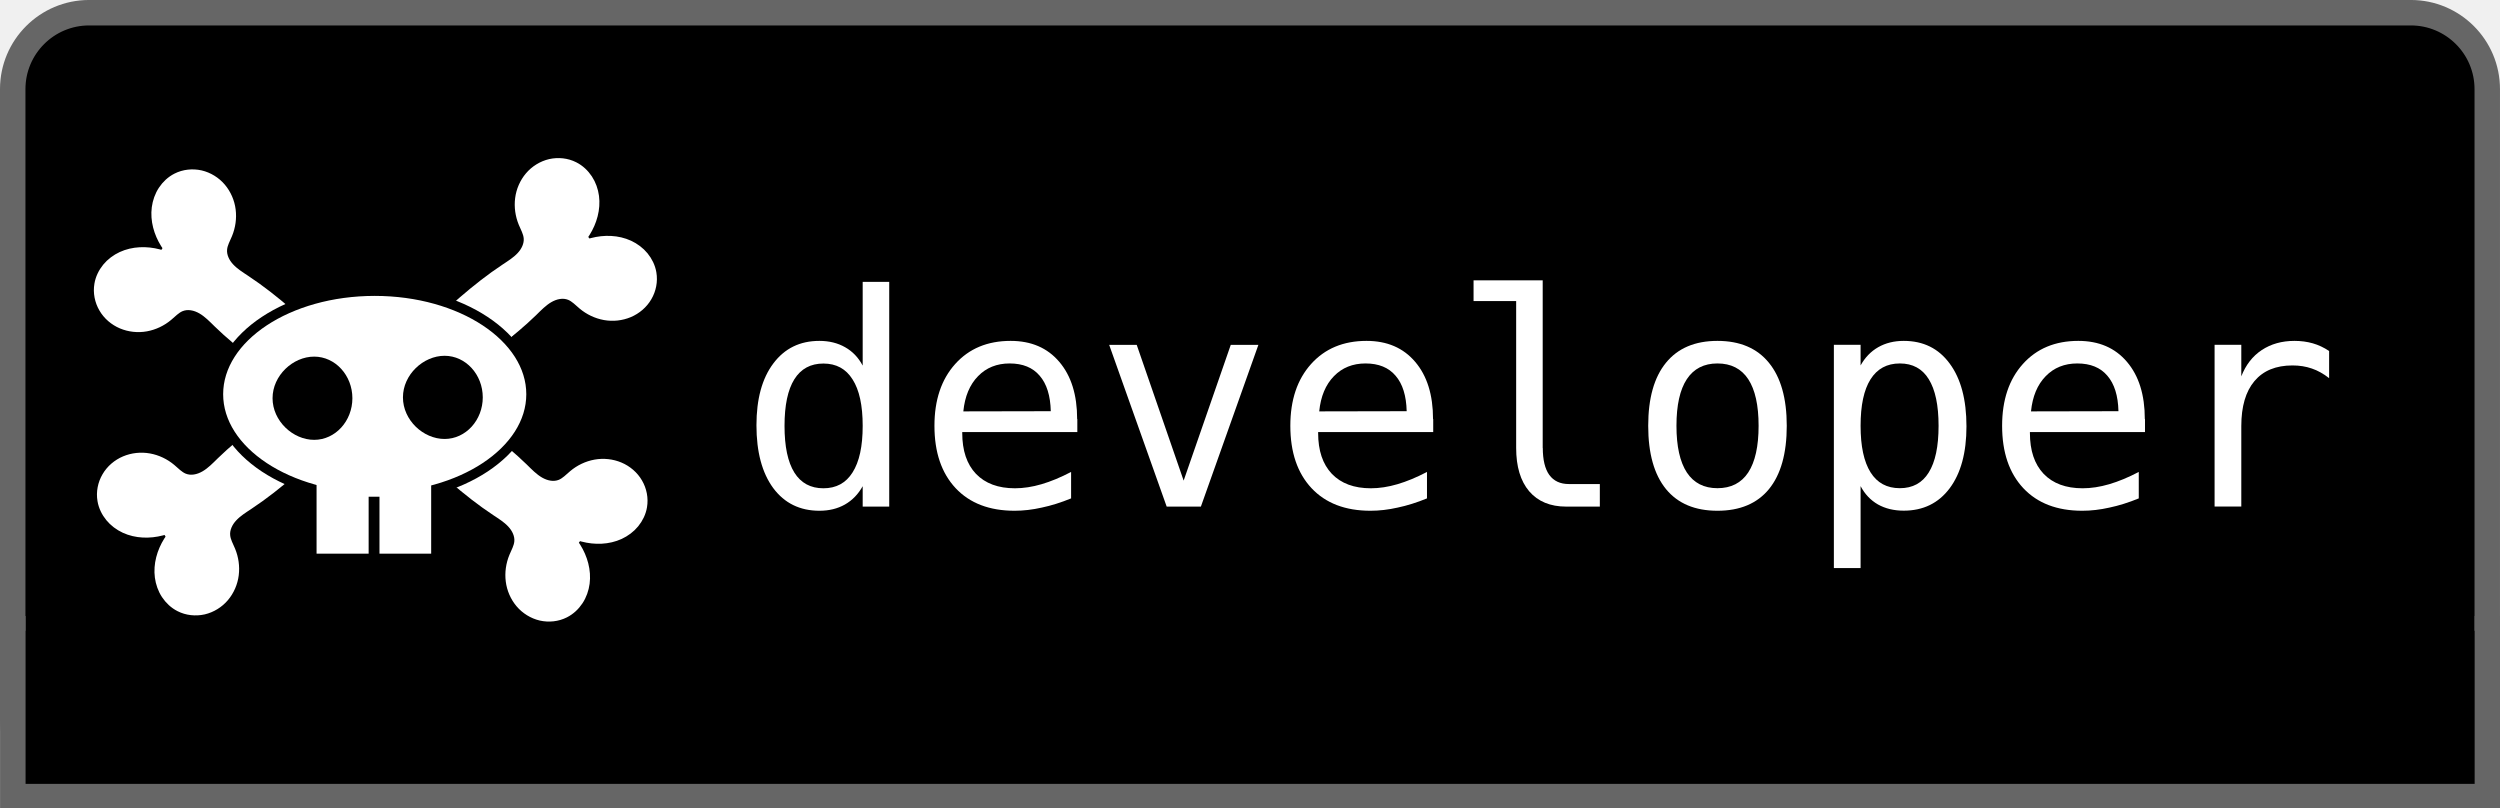
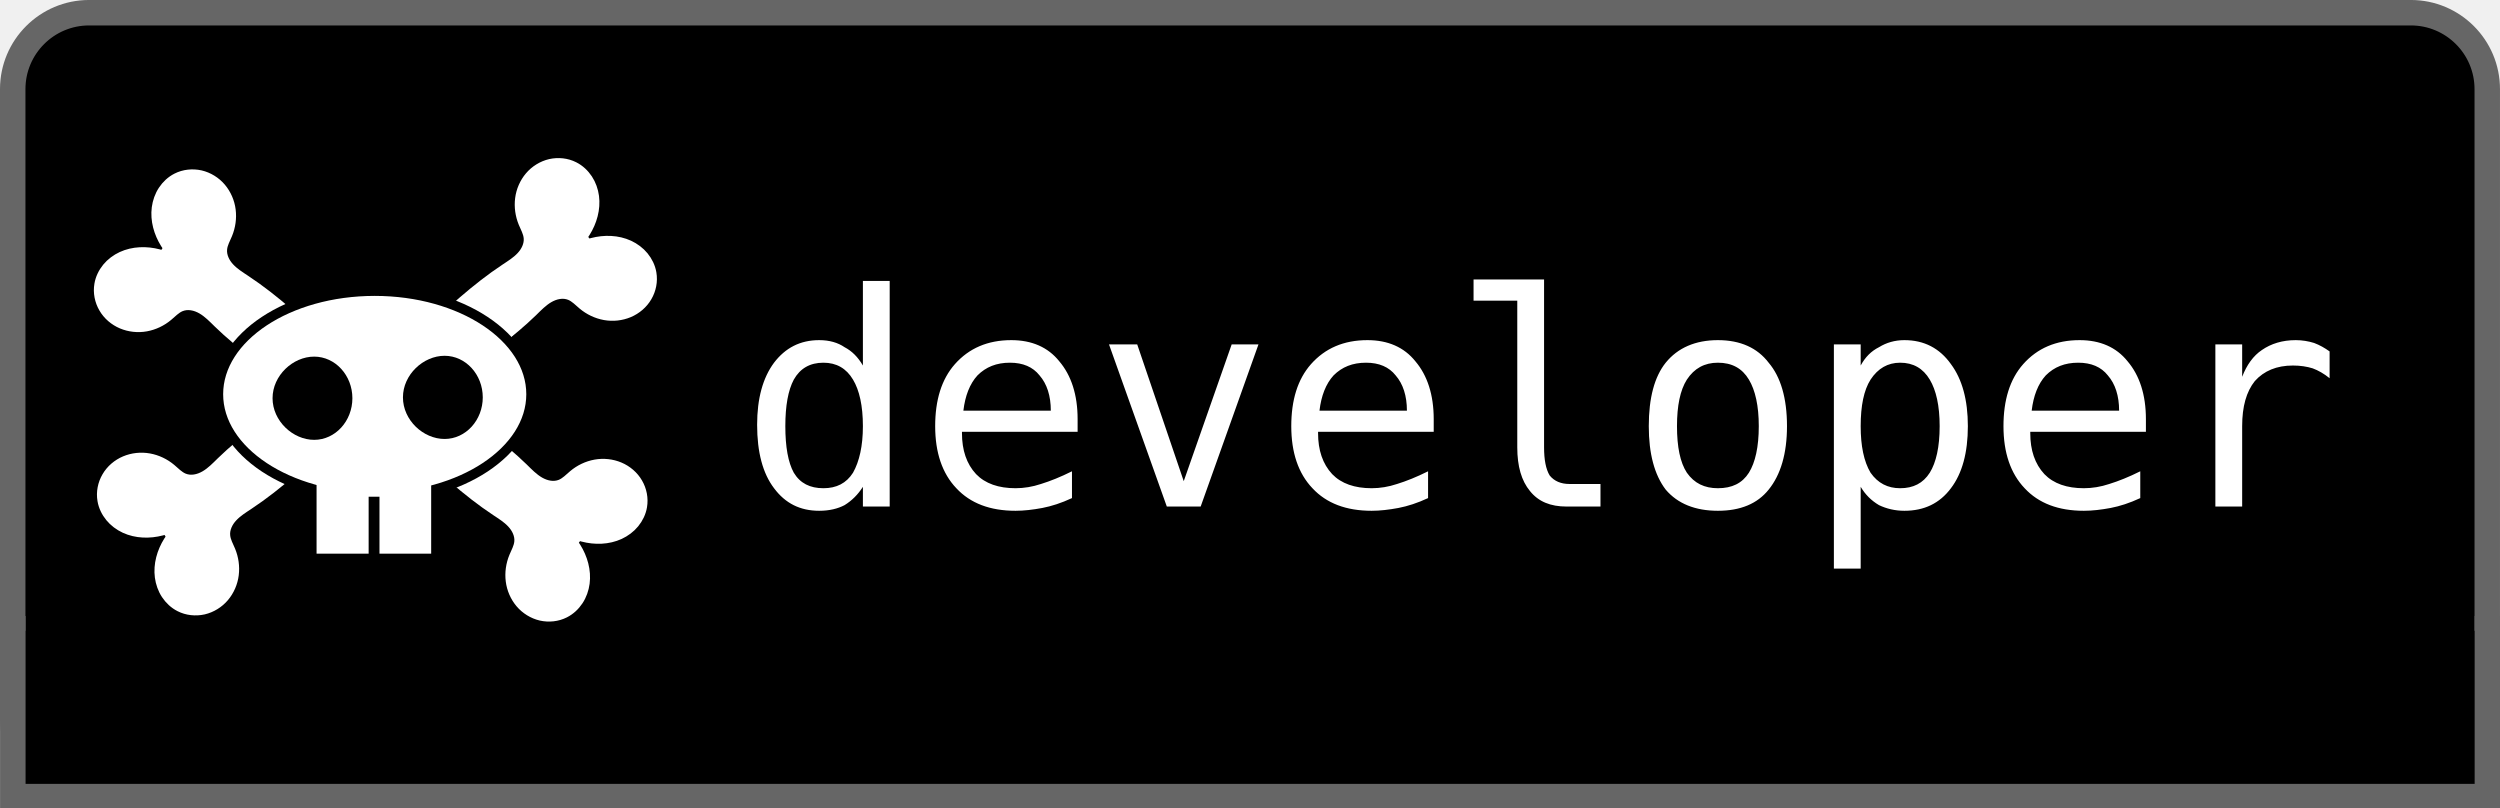
<svg xmlns="http://www.w3.org/2000/svg" width="25.967mm" height="8.391mm" viewBox="0 0 25.967 8.391" id="svg5978" version="1.1">
  <defs id="defs5980">
    <linearGradient id="linearGradient4502">
      <stop style="stop-color:#00fd00;stop-opacity:1;" offset="0" id="stop4504" />
      <stop style="stop-color:#00e100;stop-opacity:0;" offset="1" id="stop4506" />
    </linearGradient>
  </defs>
  <g id="layer1" transform="translate(-89.82604,-75.84613)">
    <g transform="matrix(0.9375,0,0,0.9375,48.21505,9.249671)" id="g9973-2">
      <rect style="fill:#000000;stroke:#666666;stroke-width:0.282px;stroke-linecap:butt;stroke-linejoin:miter;stroke-opacity:1" id="rect5653-9-0-5" width="27.416" height="8.668" x="44.526" y="71.177" rx="0.847" />
-       <g style="font-style:normal;font-weight:normal;font-size:4.682px;line-height:125%;font-family:Sans;letter-spacing:0px;word-spacing:0px;fill:#000000;fill-opacity:1;stroke:none" id="text5655-6-2-1">
-         <path d="m 53.943,75.086 0,-0.927 0.294,0 0,2.49 -0.294,0 0,-0.226 q -0.074,0.133 -0.197,0.203 -0.122,0.069 -0.282,0.069 -0.325,0 -0.512,-0.251 -0.186,-0.253 -0.186,-0.696 0,-0.437 0.187,-0.685 0.187,-0.25 0.51,-0.25 0.162,0 0.285,0.07 0.123,0.069 0.194,0.202 z m -0.866,0.669 q 0,0.342 0.109,0.517 0.109,0.174 0.322,0.174 0.213,0 0.323,-0.176 0.112,-0.176 0.112,-0.515 0,-0.341 -0.112,-0.515 -0.11,-0.176 -0.323,-0.176 -0.213,0 -0.322,0.174 -0.109,0.174 -0.109,0.517 z" style="font-style:normal;font-variant:normal;font-weight:normal;font-stretch:normal;font-size:3.277px;font-family:'DejaVu Sans Mono';-inkscape-font-specification:'DejaVu Sans Mono';fill:#ffffff" id="path12792" />
-         <path d="m 56.321,75.679 0,0.144 -1.275,0 0,0.01 q 0,0.293 0.152,0.453 0.154,0.16 0.432,0.16 0.141,0 0.294,-0.045 0.154,-0.045 0.328,-0.136 l 0,0.293 q -0.168,0.069 -0.325,0.102 -0.155,0.035 -0.301,0.035 -0.418,0 -0.653,-0.25 -0.235,-0.251 -0.235,-0.691 0,-0.429 0.23,-0.685 0.23,-0.256 0.614,-0.256 0.342,0 0.539,0.232 0.198,0.232 0.198,0.634 z m -0.294,-0.086 q -0.006,-0.259 -0.123,-0.394 -0.115,-0.136 -0.333,-0.136 -0.213,0 -0.35,0.141 -0.138,0.141 -0.163,0.39 l 0.97,-0.002 z" style="font-style:normal;font-variant:normal;font-weight:normal;font-stretch:normal;font-size:3.277px;font-family:'DejaVu Sans Mono';-inkscape-font-specification:'DejaVu Sans Mono';fill:#ffffff" id="path12794" />
-         <path d="m 56.673,74.857 0.306,0 0.52,1.504 0.522,-1.504 0.306,0 -0.637,1.792 -0.379,0 -0.637,-1.792 z" style="font-style:normal;font-variant:normal;font-weight:normal;font-stretch:normal;font-size:3.277px;font-family:'DejaVu Sans Mono';-inkscape-font-specification:'DejaVu Sans Mono';fill:#ffffff" id="path12796" />
-         <path d="m 60.264,75.679 0,0.144 -1.275,0 0,0.01 q 0,0.293 0.152,0.453 0.154,0.16 0.432,0.16 0.141,0 0.294,-0.045 0.154,-0.045 0.328,-0.136 l 0,0.293 q -0.168,0.069 -0.325,0.102 -0.155,0.035 -0.301,0.035 -0.418,0 -0.653,-0.25 -0.235,-0.251 -0.235,-0.691 0,-0.429 0.23,-0.685 0.23,-0.256 0.614,-0.256 0.342,0 0.539,0.232 0.198,0.232 0.198,0.634 z m -0.294,-0.086 q -0.006,-0.259 -0.123,-0.394 -0.115,-0.136 -0.333,-0.136 -0.213,0 -0.35,0.141 -0.138,0.141 -0.163,0.39 l 0.97,-0.002 z" style="font-style:normal;font-variant:normal;font-weight:normal;font-stretch:normal;font-size:3.277px;font-family:'DejaVu Sans Mono';-inkscape-font-specification:'DejaVu Sans Mono';fill:#ffffff" id="path12798" />
-         <path d="m 61.478,75.999 q 0,0.198 0.072,0.299 0.074,0.101 0.216,0.101 l 0.344,0 0,0.25 -0.373,0 q -0.264,0 -0.41,-0.17 -0.144,-0.17 -0.144,-0.48 l 0,-1.627 -0.472,0 0,-0.23 0.766,0 0,1.858 z" style="font-style:normal;font-variant:normal;font-weight:normal;font-stretch:normal;font-size:3.277px;font-family:'DejaVu Sans Mono';-inkscape-font-specification:'DejaVu Sans Mono';fill:#ffffff" id="path12800" />
-         <path d="m 63.413,75.063 q -0.224,0 -0.339,0.174 -0.115,0.174 -0.115,0.517 0,0.341 0.115,0.517 0.115,0.174 0.339,0.174 0.226,0 0.341,-0.174 0.115,-0.176 0.115,-0.517 0,-0.342 -0.115,-0.517 -0.115,-0.174 -0.341,-0.174 z m 0,-0.25 q 0.373,0 0.57,0.242 0.198,0.242 0.198,0.699 0,0.459 -0.197,0.701 -0.197,0.24 -0.571,0.24 -0.373,0 -0.57,-0.24 -0.197,-0.242 -0.197,-0.701 0,-0.458 0.197,-0.699 0.197,-0.242 0.57,-0.242 z" style="font-style:normal;font-variant:normal;font-weight:normal;font-stretch:normal;font-size:3.277px;font-family:'DejaVu Sans Mono';-inkscape-font-specification:'DejaVu Sans Mono';fill:#ffffff" id="path12802" />
-         <path d="m 64.999,76.423 0,0.907 -0.296,0 0,-2.474 0.296,0 0,0.229 q 0.074,-0.133 0.195,-0.202 0.123,-0.07 0.283,-0.07 0.325,0 0.509,0.251 0.186,0.251 0.186,0.696 0,0.437 -0.186,0.686 -0.186,0.248 -0.509,0.248 -0.163,0 -0.286,-0.069 -0.122,-0.07 -0.192,-0.203 z m 0.864,-0.669 q 0,-0.342 -0.109,-0.517 -0.107,-0.174 -0.32,-0.174 -0.214,0 -0.325,0.176 -0.11,0.174 -0.11,0.515 0,0.339 0.11,0.515 0.11,0.176 0.325,0.176 0.213,0 0.32,-0.174 0.109,-0.174 0.109,-0.517 z" style="font-style:normal;font-variant:normal;font-weight:normal;font-stretch:normal;font-size:3.277px;font-family:'DejaVu Sans Mono';-inkscape-font-specification:'DejaVu Sans Mono';fill:#ffffff" id="path12804" />
-         <path d="m 68.15,75.679 0,0.144 -1.275,0 0,0.01 q 0,0.293 0.152,0.453 0.154,0.16 0.432,0.16 0.141,0 0.294,-0.045 0.154,-0.045 0.328,-0.136 l 0,0.293 q -0.168,0.069 -0.325,0.102 -0.155,0.035 -0.301,0.035 -0.418,0 -0.653,-0.25 -0.235,-0.251 -0.235,-0.691 0,-0.429 0.23,-0.685 0.23,-0.256 0.614,-0.256 0.342,0 0.539,0.232 0.198,0.232 0.198,0.634 z m -0.294,-0.086 q -0.006,-0.259 -0.123,-0.394 -0.115,-0.136 -0.333,-0.136 -0.213,0 -0.35,0.141 -0.138,0.141 -0.163,0.39 l 0.97,-0.002 z" style="font-style:normal;font-variant:normal;font-weight:normal;font-stretch:normal;font-size:3.277px;font-family:'DejaVu Sans Mono';-inkscape-font-specification:'DejaVu Sans Mono';fill:#ffffff" id="path12806" />
-         <path d="m 70.19,75.226 q -0.094,-0.074 -0.192,-0.107 -0.098,-0.034 -0.214,-0.034 -0.275,0 -0.421,0.173 -0.146,0.173 -0.146,0.499 l 0,0.891 -0.296,0 0,-1.792 0.296,0 0,0.35 q 0.074,-0.19 0.226,-0.291 0.154,-0.102 0.363,-0.102 0.109,0 0.203,0.027 0.094,0.027 0.181,0.085 l 0,0.301 z" style="font-style:normal;font-variant:normal;font-weight:normal;font-stretch:normal;font-size:3.277px;font-family:'DejaVu Sans Mono';-inkscape-font-specification:'DejaVu Sans Mono';fill:#ffffff" id="path12808" />
-       </g>
+       <text xml:space="preserve" style="font-style:normal;font-weight:normal;font-size:4.682px;line-height:125%;font-family:Sans;letter-spacing:0px;word-spacing:0px;fill:#000000;fill-opacity:1;stroke:none" x="52.57" y="76.649" id="text5655-6-2-1">
+         <tspan id="tspan5657-9-1-1" x="52.57" y="76.649" style="font-style:normal;font-variant:normal;font-weight:normal;font-stretch:normal;font-size:3.277px;font-family:'DejaVu Sans Mono';-inkscape-font-specification:'DejaVu Sans Mono';fill:#ffffff">developer</tspan>
+       </text>
      <text xml:space="preserve" style="font-style:normal;font-weight:normal;font-size:11.289px;line-height:125%;font-family:Sans;letter-spacing:0px;word-spacing:0px;fill:#000000;fill-opacity:1;stroke:none;stroke-width:1px;stroke-linecap:butt;stroke-linejoin:miter;stroke-opacity:1" x="23.93" y="71.434" id="text13068">
        <tspan id="tspan13070" x="23.93" y="71.434" />
      </text>
      <text xml:space="preserve" style="font-style:normal;font-weight:normal;font-size:9.263px;line-height:125%;font-family:Sans;letter-spacing:0px;word-spacing:0px;fill:#ffffff;fill-opacity:1;stroke:none;stroke-width:1px;stroke-linecap:butt;stroke-linejoin:miter;stroke-opacity:1" x="47.25" y="77.3" id="text13072">
        <tspan id="tspan13074" x="47.25" y="77.3" />
      </text>
      <g style="stroke:#ffffff;stroke-width:1.462;fill:#ffffff" transform="matrix(0.6842361,0,0,0.6835565,11.89105,28.43185)" id="g4618">
        <g style="stroke:#ffffff;stroke-width:1.158;fill:#ffffff" transform="matrix(-0.7478905,-1.016779,-1.01666,0.7479777,167.5251,56.49062)" id="g14306-1">
          <g style="stroke-width:1.158;stroke:#ffffff;fill:#ffffff" id="g4592">
            <g transform="translate(-3.417744,-9.731978)" id="g14294-1" style="stroke:#ffffff;stroke-width:1.158;fill:#ffffff">
              <path id="path14028-0-6-1-4" d="m 49.101,85.015 c -0.01,-0.071 -0.028,-0.141 -0.055,-0.208 -0.06,-0.152 -0.166,-0.289 -0.309,-0.368 -0.071,-0.039 -0.152,-0.064 -0.233,-0.068 -0.082,-0.004 -0.164,0.011 -0.237,0.048 -0.096,0.048 -0.173,0.132 -0.215,0.23 -0.043,0.098 -0.051,0.211 -0.026,0.315 0.025,0.104 0.081,0.2 0.159,0.274 0.078,0.074 0.176,0.126 0.28,0.151 0.065,0.016 0.134,0.023 0.192,0.058 0.039,0.024 0.07,0.059 0.091,0.1 0.021,0.04 0.033,0.085 0.038,0.13 0.01,0.09 -0.006,0.181 -0.019,0.272 -0.057,0.406 -0.041,0.818 -0.056,1.227 -0.01,0.282 -0.036,0.563 -0.076,0.842" style="fill:#ffffff;fill-rule:evenodd;stroke:#ffffff;stroke-width:0.106;stroke-linecap:butt;stroke-linejoin:miter;stroke-opacity:1" />
              <path id="path14028-0-6-1-8-9" d="m 49.132,85.005 c 0.01,-0.071 0.028,-0.141 0.055,-0.208 0.06,-0.152 0.166,-0.289 0.309,-0.368 0.071,-0.039 0.152,-0.064 0.233,-0.068 0.082,-0.004 0.164,0.011 0.237,0.048 0.096,0.048 0.172,0.132 0.215,0.23 0.042,0.098 0.051,0.211 0.026,0.315 -0.025,0.104 -0.081,0.2 -0.159,0.274 -0.078,0.074 -0.175,0.126 -0.279,0.152 -0.065,0.016 -0.134,0.023 -0.192,0.058 -0.037,0.022 -0.066,0.054 -0.088,0.091 -0.022,0.037 -0.036,0.078 -0.044,0.12 -0.016,0.084 -0.009,0.17 -0.005,0.255 0.023,0.457 -0.033,0.915 -0.086,1.369 -0.022,0.188 -0.043,0.376 -0.064,0.563" style="fill:#ffffff;fill-rule:evenodd;stroke:#ffffff;stroke-width:0.106;stroke-linecap:butt;stroke-linejoin:miter;stroke-opacity:1" />
            </g>
            <path id="path4582" d="m 45.908,78.074 -0.701,0.148" style="fill:#ffffff;fill-rule:evenodd;stroke:#ffffff;stroke-width:0.327px;stroke-linecap:butt;stroke-linejoin:miter;stroke-opacity:1" />
            <path id="path4588" d="m 45.724,75.394 c 0.052,0.483 0.062,0.973 0.094,1.46 0.014,0.357 0.047,0.715 0.045,1.072 -0.019,0.116 -0.198,0.068 -0.284,0.113 -0.094,0.012 -0.19,0.052 -0.285,0.041 -0.028,-0.132 0.011,-0.279 0.016,-0.415 0.105,-0.758 0.214,-1.516 0.356,-2.268 0.009,-0.027 0.046,-0.029 0.058,-0.004 z" style="opacity:1;fill:#ffffff;fill-opacity:1;stroke:#ffffff;stroke-width:0.378;stroke-opacity:1" />
            <path id="path4590" d="m 45.726,75.274 c 0.018,0.061 0.01,0.129 0.018,0.193 0.047,0.816 0.094,1.632 0.131,2.448 0.003,0.04 -0.006,0.086 -0.056,0.081 -0.179,0.036 -0.359,0.078 -0.538,0.112 -0.041,-0.015 -0.007,-0.073 -0.011,-0.106 0.02,-0.202 0.033,-0.404 0.067,-0.605 0.098,-0.655 0.198,-1.309 0.306,-1.963 0.015,-0.055 0.012,-0.119 0.045,-0.166 0.012,-0.01 0.03,-0.006 0.038,0.006 z" style="opacity:1;fill:#ffffff;fill-opacity:1;stroke:#ffffff;stroke-width:0.378;stroke-opacity:1" />
          </g>
        </g>
        <path style="opacity:1;fill:#ffffff;fill-opacity:1;stroke:#ffffff;stroke-width:0.378;stroke-opacity:1" d="m 43.594,-16.077 c -1.702,0.983 -3.325,2.134 -4.992,3.188 -1.571,1.051 -3.19,2.034 -4.722,3.139 0.116,0.666 0.547,1.307 0.807,1.955 0.083,0.201 0.252,0.666 0.502,0.357 2.88,-2.668 5.681,-5.424 8.411,-8.244 0.145,-0.104 0.301,-0.397 -0.006,-0.395 z" id="path4608" transform="matrix(0.2822222,0,0,0.2822222,44.40046,70.91444)" />
        <path style="opacity:1;fill:#ffffff;fill-opacity:1;stroke:#ffffff;stroke-width:0.378;stroke-opacity:1" d="m 42.865,-20.977 c -1.514,0.067 -2.428,1.874 -1.848,3.204 0.204,0.551 0.515,1.21 0.111,1.754 -0.465,0.831 -1.447,1.165 -2.131,1.782 -1.344,1.056 -2.675,2.159 -3.825,3.426 -0.053,0.121 -0.303,0.094 -0.3,0.28 -0.396,0.267 -1.133,0.566 -0.929,1.169 0.279,0.694 0.561,1.418 1.003,2.023 0.388,-0.031 0.644,-0.506 0.967,-0.707 0.524,-0.497 1.078,-0.969 1.654,-1.389 0.204,-0.207 0.235,-0.642 0.599,-0.639 0.496,-0.023 0.887,-0.562 1.311,-0.824 1.099,-0.795 1.987,-1.867 3.153,-2.566 0.643,-0.351 1.353,0.037 1.818,0.503 0.864,0.696 2.24,0.853 3.092,0.05 0.915,-0.675 0.964,-2.138 0.109,-2.882 -0.595,-0.635 -1.489,-0.8 -2.319,-0.672 -0.535,0.033 -1.099,0.328 -1.57,0.404 -0.017,-0.076 0.209,-0.26 0.235,-0.399 0.742,-0.915 1.338,-2.255 0.716,-3.393 -0.351,-0.672 -1.066,-1.182 -1.846,-1.124 z" id="path4610" transform="matrix(0.2822222,0,0,0.2822222,44.40046,70.91444)" />
        <path style="opacity:1;fill:#ffffff;fill-opacity:1;stroke:#ffffff;stroke-width:0.378;stroke-opacity:1" d="m 42.857,-21.02 c -1.357,0.098 -2.298,1.581 -1.982,2.87 0.109,0.722 0.734,1.573 0.113,2.229 -0.838,0.968 -2.026,1.535 -2.952,2.411 -1.397,1.167 -2.701,2.438 -4.079,3.623 -0.277,0.428 0.175,0.939 0.296,1.352 0.218,0.428 0.391,0.891 0.668,1.284 0.403,-0.057 0.658,-0.542 1.001,-0.753 1.753,-1.606 3.792,-2.868 5.517,-4.507 0.633,-0.526 1.439,-1.314 2.333,-0.87 0.669,0.416 1.306,1.052 2.168,1.017 1.177,0.12 2.4,-0.822 2.345,-2.055 -0.022,-1.296 -1.353,-2.264 -2.6,-2.1 -0.587,-0.025 -1.272,0.252 -1.749,0.321 0.538,-0.886 1.213,-1.834 1.041,-2.934 -0.104,-1.048 -1.059,-1.92 -2.12,-1.888 z" id="path4612" transform="matrix(0.2822222,0,0,0.2822222,44.40046,70.91444)" />
      </g>
      <g transform="matrix(-0.6842361,0,0,0.6835565,85.1972,28.55711)" id="g4618-4" style="stroke:#ffffff;stroke-width:1.462;fill:#ffffff">
        <g style="stroke:#ffffff;stroke-width:1.158;fill:#ffffff" transform="matrix(-0.7478905,-1.016779,-1.01666,0.7479777,167.5251,56.49062)" id="g14306-1-1">
          <g style="stroke-width:1.158;stroke:#ffffff;fill:#ffffff" id="g4592-2">
            <g transform="translate(-3.417744,-9.731978)" id="g14294-1-0" style="stroke:#ffffff;stroke-width:1.158;fill:#ffffff">
              <path id="path14028-0-6-1-4-6" d="m 49.101,85.015 c -0.01,-0.071 -0.028,-0.141 -0.055,-0.208 -0.06,-0.152 -0.166,-0.289 -0.309,-0.368 -0.071,-0.039 -0.152,-0.064 -0.233,-0.068 -0.082,-0.004 -0.164,0.011 -0.237,0.048 -0.096,0.048 -0.173,0.132 -0.215,0.23 -0.043,0.098 -0.051,0.211 -0.026,0.315 0.025,0.104 0.081,0.2 0.159,0.274 0.078,0.074 0.176,0.126 0.28,0.151 0.065,0.016 0.134,0.023 0.192,0.058 0.039,0.024 0.07,0.059 0.091,0.1 0.021,0.04 0.033,0.085 0.038,0.13 0.01,0.09 -0.006,0.181 -0.019,0.272 -0.057,0.406 -0.041,0.818 -0.056,1.227 -0.01,0.282 -0.036,0.563 -0.076,0.842" style="fill:#ffffff;fill-rule:evenodd;stroke:#ffffff;stroke-width:0.106;stroke-linecap:butt;stroke-linejoin:miter;stroke-opacity:1" />
              <path id="path14028-0-6-1-8-9-7" d="m 49.132,85.005 c 0.01,-0.071 0.028,-0.141 0.055,-0.208 0.06,-0.152 0.166,-0.289 0.309,-0.368 0.071,-0.039 0.152,-0.064 0.233,-0.068 0.082,-0.004 0.164,0.011 0.237,0.048 0.096,0.048 0.172,0.132 0.215,0.23 0.042,0.098 0.051,0.211 0.026,0.315 -0.025,0.104 -0.081,0.2 -0.159,0.274 -0.078,0.074 -0.175,0.126 -0.279,0.152 -0.065,0.016 -0.134,0.023 -0.192,0.058 -0.037,0.022 -0.066,0.054 -0.088,0.091 -0.022,0.037 -0.036,0.078 -0.044,0.12 -0.016,0.084 -0.009,0.17 -0.005,0.255 0.023,0.457 -0.033,0.915 -0.086,1.369 -0.022,0.188 -0.043,0.376 -0.064,0.563" style="fill:#ffffff;fill-rule:evenodd;stroke:#ffffff;stroke-width:0.106;stroke-linecap:butt;stroke-linejoin:miter;stroke-opacity:1" />
            </g>
            <path id="path4582-3" d="m 45.908,78.074 -0.701,0.148" style="fill:#ffffff;fill-rule:evenodd;stroke:#ffffff;stroke-width:0.327px;stroke-linecap:butt;stroke-linejoin:miter;stroke-opacity:1" />
            <path id="path4588-2" d="m 45.724,75.394 c 0.052,0.483 0.062,0.973 0.094,1.46 0.014,0.357 0.047,0.715 0.045,1.072 -0.019,0.116 -0.198,0.068 -0.284,0.113 -0.094,0.012 -0.19,0.052 -0.285,0.041 -0.028,-0.132 0.011,-0.279 0.016,-0.415 0.105,-0.758 0.214,-1.516 0.356,-2.268 0.009,-0.027 0.046,-0.029 0.058,-0.004 z" style="opacity:1;fill:#ffffff;fill-opacity:1;stroke:#ffffff;stroke-width:0.378;stroke-opacity:1" />
            <path id="path4590-8" d="m 45.726,75.274 c 0.018,0.061 0.01,0.129 0.018,0.193 0.047,0.816 0.094,1.632 0.131,2.448 0.003,0.04 -0.006,0.086 -0.056,0.081 -0.179,0.036 -0.359,0.078 -0.538,0.112 -0.041,-0.015 -0.007,-0.073 -0.011,-0.106 0.02,-0.202 0.033,-0.404 0.067,-0.605 0.098,-0.655 0.198,-1.309 0.306,-1.963 0.015,-0.055 0.012,-0.119 0.045,-0.166 0.012,-0.01 0.03,-0.006 0.038,0.006 z" style="opacity:1;fill:#ffffff;fill-opacity:1;stroke:#ffffff;stroke-width:0.378;stroke-opacity:1" />
          </g>
        </g>
        <path style="opacity:1;fill:#ffffff;fill-opacity:1;stroke:#ffffff;stroke-width:0.378;stroke-opacity:1" d="m 43.594,-16.077 c -1.702,0.983 -3.325,2.134 -4.992,3.188 -1.571,1.051 -3.19,2.034 -4.722,3.139 0.116,0.666 0.547,1.307 0.807,1.955 0.083,0.201 0.252,0.666 0.502,0.357 2.88,-2.668 5.681,-5.424 8.411,-8.244 0.145,-0.104 0.301,-0.397 -0.006,-0.395 z" id="path4608-1" transform="matrix(0.2822222,0,0,0.2822222,44.40046,70.91444)" />
        <path style="opacity:1;fill:#ffffff;fill-opacity:1;stroke:#ffffff;stroke-width:0.378;stroke-opacity:1" d="m 42.865,-20.977 c -1.514,0.067 -2.428,1.874 -1.848,3.204 0.204,0.551 0.515,1.21 0.111,1.754 -0.465,0.831 -1.447,1.165 -2.131,1.782 -1.344,1.056 -2.675,2.159 -3.825,3.426 -0.053,0.121 -0.303,0.094 -0.3,0.28 -0.396,0.267 -1.133,0.566 -0.929,1.169 0.279,0.694 0.561,1.418 1.003,2.023 0.388,-0.031 0.644,-0.506 0.967,-0.707 0.524,-0.497 1.078,-0.969 1.654,-1.389 0.204,-0.207 0.235,-0.642 0.599,-0.639 0.496,-0.023 0.887,-0.562 1.311,-0.824 1.099,-0.795 1.987,-1.867 3.153,-2.566 0.643,-0.351 1.353,0.037 1.818,0.503 0.864,0.696 2.24,0.853 3.092,0.05 0.915,-0.675 0.964,-2.138 0.109,-2.882 -0.595,-0.635 -1.489,-0.8 -2.319,-0.672 -0.535,0.033 -1.099,0.328 -1.57,0.404 -0.017,-0.076 0.209,-0.26 0.235,-0.399 0.742,-0.915 1.338,-2.255 0.716,-3.393 -0.351,-0.672 -1.066,-1.182 -1.846,-1.124 z" id="path4610-3" transform="matrix(0.2822222,0,0,0.2822222,44.40046,70.91444)" />
        <path style="opacity:1;fill:#ffffff;fill-opacity:1;stroke:#ffffff;stroke-width:0.378;stroke-opacity:1" d="m 42.857,-21.02 c -1.357,0.098 -2.298,1.581 -1.982,2.87 0.109,0.722 0.734,1.573 0.113,2.229 -0.838,0.968 -2.026,1.535 -2.952,2.411 -1.397,1.167 -2.701,2.438 -4.079,3.623 -0.277,0.428 0.175,0.939 0.296,1.352 0.218,0.428 0.391,0.891 0.668,1.284 0.403,-0.057 0.658,-0.542 1.001,-0.753 1.753,-1.606 3.792,-2.868 5.517,-4.507 0.633,-0.526 1.439,-1.314 2.333,-0.87 0.669,0.416 1.306,1.052 2.168,1.017 1.177,0.12 2.4,-0.822 2.345,-2.055 -0.022,-1.296 -1.353,-2.264 -2.6,-2.1 -0.587,-0.025 -1.272,0.252 -1.749,0.321 0.538,-0.886 1.213,-1.834 1.041,-2.934 -0.104,-1.048 -1.059,-1.92 -2.12,-1.888 z" id="path4612-4" transform="matrix(0.2822222,0,0,0.2822222,44.40046,70.91444)" />
      </g>
      <g transform="matrix(-0.6842361,0,0,-0.6835565,85.23134,122.2103)" id="g4618-4-6" style="stroke:#ffffff;stroke-width:1.462;fill:#ffffff">
        <g style="stroke:#ffffff;stroke-width:1.158;fill:#ffffff" transform="matrix(-0.7478905,-1.016779,-1.01666,0.7479777,167.5251,56.49062)" id="g14306-1-1-7">
          <g style="stroke-width:1.158;stroke:#ffffff;fill:#ffffff" id="g4592-2-4">
            <g transform="translate(-3.417744,-9.731978)" id="g14294-1-0-3" style="stroke:#ffffff;stroke-width:1.158;fill:#ffffff">
              <path id="path14028-0-6-1-4-6-4" d="m 49.101,85.015 c -0.01,-0.071 -0.028,-0.141 -0.055,-0.208 -0.06,-0.152 -0.166,-0.289 -0.309,-0.368 -0.071,-0.039 -0.152,-0.064 -0.233,-0.068 -0.082,-0.004 -0.164,0.011 -0.237,0.048 -0.096,0.048 -0.173,0.132 -0.215,0.23 -0.043,0.098 -0.051,0.211 -0.026,0.315 0.025,0.104 0.081,0.2 0.159,0.274 0.078,0.074 0.176,0.126 0.28,0.151 0.065,0.016 0.134,0.023 0.192,0.058 0.039,0.024 0.07,0.059 0.091,0.1 0.021,0.04 0.033,0.085 0.038,0.13 0.01,0.09 -0.006,0.181 -0.019,0.272 -0.057,0.406 -0.041,0.818 -0.056,1.227 -0.01,0.282 -0.036,0.563 -0.076,0.842" style="fill:#ffffff;fill-rule:evenodd;stroke:#ffffff;stroke-width:0.106;stroke-linecap:butt;stroke-linejoin:miter;stroke-opacity:1" />
              <path id="path14028-0-6-1-8-9-7-4" d="m 49.132,85.005 c 0.01,-0.071 0.028,-0.141 0.055,-0.208 0.06,-0.152 0.166,-0.289 0.309,-0.368 0.071,-0.039 0.152,-0.064 0.233,-0.068 0.082,-0.004 0.164,0.011 0.237,0.048 0.096,0.048 0.172,0.132 0.215,0.23 0.042,0.098 0.051,0.211 0.026,0.315 -0.025,0.104 -0.081,0.2 -0.159,0.274 -0.078,0.074 -0.175,0.126 -0.279,0.152 -0.065,0.016 -0.134,0.023 -0.192,0.058 -0.037,0.022 -0.066,0.054 -0.088,0.091 -0.022,0.037 -0.036,0.078 -0.044,0.12 -0.016,0.084 -0.009,0.17 -0.005,0.255 0.023,0.457 -0.033,0.915 -0.086,1.369 -0.022,0.188 -0.043,0.376 -0.064,0.563" style="fill:#ffffff;fill-rule:evenodd;stroke:#ffffff;stroke-width:0.106;stroke-linecap:butt;stroke-linejoin:miter;stroke-opacity:1" />
            </g>
            <path id="path4582-3-2" d="m 45.908,78.074 -0.701,0.148" style="fill:#ffffff;fill-rule:evenodd;stroke:#ffffff;stroke-width:0.327px;stroke-linecap:butt;stroke-linejoin:miter;stroke-opacity:1" />
            <path id="path4588-2-2" d="m 45.724,75.394 c 0.052,0.483 0.062,0.973 0.094,1.46 0.014,0.357 0.047,0.715 0.045,1.072 -0.019,0.116 -0.198,0.068 -0.284,0.113 -0.094,0.012 -0.19,0.052 -0.285,0.041 -0.028,-0.132 0.011,-0.279 0.016,-0.415 0.105,-0.758 0.214,-1.516 0.356,-2.268 0.009,-0.027 0.046,-0.029 0.058,-0.004 z" style="opacity:1;fill:#ffffff;fill-opacity:1;stroke:#ffffff;stroke-width:0.378;stroke-opacity:1" />
            <path id="path4590-8-4" d="m 45.726,75.274 c 0.018,0.061 0.01,0.129 0.018,0.193 0.047,0.816 0.094,1.632 0.131,2.448 0.003,0.04 -0.006,0.086 -0.056,0.081 -0.179,0.036 -0.359,0.078 -0.538,0.112 -0.041,-0.015 -0.007,-0.073 -0.011,-0.106 0.02,-0.202 0.033,-0.404 0.067,-0.605 0.098,-0.655 0.198,-1.309 0.306,-1.963 0.015,-0.055 0.012,-0.119 0.045,-0.166 0.012,-0.01 0.03,-0.006 0.038,0.006 z" style="opacity:1;fill:#ffffff;fill-opacity:1;stroke:#ffffff;stroke-width:0.378;stroke-opacity:1" />
          </g>
        </g>
        <path style="opacity:1;fill:#ffffff;fill-opacity:1;stroke:#ffffff;stroke-width:0.378;stroke-opacity:1" d="m 43.594,-16.077 c -1.702,0.983 -3.325,2.134 -4.992,3.188 -1.571,1.051 -3.19,2.034 -4.722,3.139 0.116,0.666 0.547,1.307 0.807,1.955 0.083,0.201 0.252,0.666 0.502,0.357 2.88,-2.668 5.681,-5.424 8.411,-8.244 0.145,-0.104 0.301,-0.397 -0.006,-0.395 z" id="path4608-1-0" transform="matrix(0.2822222,0,0,0.2822222,44.40046,70.91444)" />
        <path style="opacity:1;fill:#ffffff;fill-opacity:1;stroke:#ffffff;stroke-width:0.378;stroke-opacity:1" d="m 42.865,-20.977 c -1.514,0.067 -2.428,1.874 -1.848,3.204 0.204,0.551 0.515,1.21 0.111,1.754 -0.465,0.831 -1.447,1.165 -2.131,1.782 -1.344,1.056 -2.675,2.159 -3.825,3.426 -0.053,0.121 -0.303,0.094 -0.3,0.28 -0.396,0.267 -1.133,0.566 -0.929,1.169 0.279,0.694 0.561,1.418 1.003,2.023 0.388,-0.031 0.644,-0.506 0.967,-0.707 0.524,-0.497 1.078,-0.969 1.654,-1.389 0.204,-0.207 0.235,-0.642 0.599,-0.639 0.496,-0.023 0.887,-0.562 1.311,-0.824 1.099,-0.795 1.987,-1.867 3.153,-2.566 0.643,-0.351 1.353,0.037 1.818,0.503 0.864,0.696 2.24,0.853 3.092,0.05 0.915,-0.675 0.964,-2.138 0.109,-2.882 -0.595,-0.635 -1.489,-0.8 -2.319,-0.672 -0.535,0.033 -1.099,0.328 -1.57,0.404 -0.017,-0.076 0.209,-0.26 0.235,-0.399 0.742,-0.915 1.338,-2.255 0.716,-3.393 -0.351,-0.672 -1.066,-1.182 -1.846,-1.124 z" id="path4610-3-1" transform="matrix(0.2822222,0,0,0.2822222,44.40046,70.91444)" />
        <path style="opacity:1;fill:#ffffff;fill-opacity:1;stroke:#ffffff;stroke-width:0.378;stroke-opacity:1" d="m 42.857,-21.02 c -1.357,0.098 -2.298,1.581 -1.982,2.87 0.109,0.722 0.734,1.573 0.113,2.229 -0.838,0.968 -2.026,1.535 -2.952,2.411 -1.397,1.167 -2.701,2.438 -4.079,3.623 -0.277,0.428 0.175,0.939 0.296,1.352 0.218,0.428 0.391,0.891 0.668,1.284 0.403,-0.057 0.658,-0.542 1.001,-0.753 1.753,-1.606 3.792,-2.868 5.517,-4.507 0.633,-0.526 1.439,-1.314 2.333,-0.87 0.669,0.416 1.306,1.052 2.168,1.017 1.177,0.12 2.4,-0.822 2.345,-2.055 -0.022,-1.296 -1.353,-2.264 -2.6,-2.1 -0.587,-0.025 -1.272,0.252 -1.749,0.321 0.538,-0.886 1.213,-1.834 1.041,-2.934 -0.104,-1.048 -1.059,-1.92 -2.12,-1.888 z" id="path4612-4-3" transform="matrix(0.2822222,0,0,0.2822222,44.40046,70.91444)" />
      </g>
      <g transform="matrix(0.6842361,0,0,-0.6835565,11.78723,122.2786)" id="g4618-4-6-9" style="stroke:#ffffff;stroke-width:1.462;fill:#ffffff">
        <g style="stroke:#ffffff;stroke-width:1.158;fill:#ffffff" transform="matrix(-0.7478905,-1.016779,-1.01666,0.7479777,167.5251,56.49062)" id="g14306-1-1-7-4">
          <g style="stroke-width:1.158;stroke:#ffffff;fill:#ffffff" id="g4592-2-4-9">
            <g transform="translate(-3.417744,-9.731978)" id="g14294-1-0-3-1" style="stroke:#ffffff;stroke-width:1.158;fill:#ffffff">
              <path id="path14028-0-6-1-4-6-4-5" d="m 49.101,85.015 c -0.01,-0.071 -0.028,-0.141 -0.055,-0.208 -0.06,-0.152 -0.166,-0.289 -0.309,-0.368 -0.071,-0.039 -0.152,-0.064 -0.233,-0.068 -0.082,-0.004 -0.164,0.011 -0.237,0.048 -0.096,0.048 -0.173,0.132 -0.215,0.23 -0.043,0.098 -0.051,0.211 -0.026,0.315 0.025,0.104 0.081,0.2 0.159,0.274 0.078,0.074 0.176,0.126 0.28,0.151 0.065,0.016 0.134,0.023 0.192,0.058 0.039,0.024 0.07,0.059 0.091,0.1 0.021,0.04 0.033,0.085 0.038,0.13 0.01,0.09 -0.006,0.181 -0.019,0.272 -0.057,0.406 -0.041,0.818 -0.056,1.227 -0.01,0.282 -0.036,0.563 -0.076,0.842" style="fill:#ffffff;fill-rule:evenodd;stroke:#ffffff;stroke-width:0.106;stroke-linecap:butt;stroke-linejoin:miter;stroke-opacity:1" />
              <path id="path14028-0-6-1-8-9-7-4-7" d="m 49.132,85.005 c 0.01,-0.071 0.028,-0.141 0.055,-0.208 0.06,-0.152 0.166,-0.289 0.309,-0.368 0.071,-0.039 0.152,-0.064 0.233,-0.068 0.082,-0.004 0.164,0.011 0.237,0.048 0.096,0.048 0.172,0.132 0.215,0.23 0.042,0.098 0.051,0.211 0.026,0.315 -0.025,0.104 -0.081,0.2 -0.159,0.274 -0.078,0.074 -0.175,0.126 -0.279,0.152 -0.065,0.016 -0.134,0.023 -0.192,0.058 -0.037,0.022 -0.066,0.054 -0.088,0.091 -0.022,0.037 -0.036,0.078 -0.044,0.12 -0.016,0.084 -0.009,0.17 -0.005,0.255 0.023,0.457 -0.033,0.915 -0.086,1.369 -0.022,0.188 -0.043,0.376 -0.064,0.563" style="fill:#ffffff;fill-rule:evenodd;stroke:#ffffff;stroke-width:0.106;stroke-linecap:butt;stroke-linejoin:miter;stroke-opacity:1" />
            </g>
            <path id="path4582-3-2-1" d="m 45.908,78.074 -0.701,0.148" style="fill:#ffffff;fill-rule:evenodd;stroke:#ffffff;stroke-width:0.327px;stroke-linecap:butt;stroke-linejoin:miter;stroke-opacity:1" />
            <path id="path4588-2-2-8" d="m 45.724,75.394 c 0.052,0.483 0.062,0.973 0.094,1.46 0.014,0.357 0.047,0.715 0.045,1.072 -0.019,0.116 -0.198,0.068 -0.284,0.113 -0.094,0.012 -0.19,0.052 -0.285,0.041 -0.028,-0.132 0.011,-0.279 0.016,-0.415 0.105,-0.758 0.214,-1.516 0.356,-2.268 0.009,-0.027 0.046,-0.029 0.058,-0.004 z" style="opacity:1;fill:#ffffff;fill-opacity:1;stroke:#ffffff;stroke-width:0.378;stroke-opacity:1" />
            <path id="path4590-8-4-9" d="m 45.726,75.274 c 0.018,0.061 0.01,0.129 0.018,0.193 0.047,0.816 0.094,1.632 0.131,2.448 0.003,0.04 -0.006,0.086 -0.056,0.081 -0.179,0.036 -0.359,0.078 -0.538,0.112 -0.041,-0.015 -0.007,-0.073 -0.011,-0.106 0.02,-0.202 0.033,-0.404 0.067,-0.605 0.098,-0.655 0.198,-1.309 0.306,-1.963 0.015,-0.055 0.012,-0.119 0.045,-0.166 0.012,-0.01 0.03,-0.006 0.038,0.006 z" style="opacity:1;fill:#ffffff;fill-opacity:1;stroke:#ffffff;stroke-width:0.378;stroke-opacity:1" />
          </g>
        </g>
        <path style="opacity:1;fill:#ffffff;fill-opacity:1;stroke:#ffffff;stroke-width:0.378;stroke-opacity:1" d="m 43.594,-16.077 c -1.702,0.983 -3.325,2.134 -4.992,3.188 -1.571,1.051 -3.19,2.034 -4.722,3.139 0.116,0.666 0.547,1.307 0.807,1.955 0.083,0.201 0.252,0.666 0.502,0.357 2.88,-2.668 5.681,-5.424 8.411,-8.244 0.145,-0.104 0.301,-0.397 -0.006,-0.395 z" id="path4608-1-0-1" transform="matrix(0.2822222,0,0,0.2822222,44.40046,70.91444)" />
        <path style="opacity:1;fill:#ffffff;fill-opacity:1;stroke:#ffffff;stroke-width:0.378;stroke-opacity:1" d="m 42.865,-20.977 c -1.514,0.067 -2.428,1.874 -1.848,3.204 0.204,0.551 0.515,1.21 0.111,1.754 -0.465,0.831 -1.447,1.165 -2.131,1.782 -1.344,1.056 -2.675,2.159 -3.825,3.426 -0.053,0.121 -0.303,0.094 -0.3,0.28 -0.396,0.267 -1.133,0.566 -0.929,1.169 0.279,0.694 0.561,1.418 1.003,2.023 0.388,-0.031 0.644,-0.506 0.967,-0.707 0.524,-0.497 1.078,-0.969 1.654,-1.389 0.204,-0.207 0.235,-0.642 0.599,-0.639 0.496,-0.023 0.887,-0.562 1.311,-0.824 1.099,-0.795 1.987,-1.867 3.153,-2.566 0.643,-0.351 1.353,0.037 1.818,0.503 0.864,0.696 2.24,0.853 3.092,0.05 0.915,-0.675 0.964,-2.138 0.109,-2.882 -0.595,-0.635 -1.489,-0.8 -2.319,-0.672 -0.535,0.033 -1.099,0.328 -1.57,0.404 -0.017,-0.076 0.209,-0.26 0.235,-0.399 0.742,-0.915 1.338,-2.255 0.716,-3.393 -0.351,-0.672 -1.066,-1.182 -1.846,-1.124 z" id="path4610-3-1-9" transform="matrix(0.2822222,0,0,0.2822222,44.40046,70.91444)" />
        <path style="opacity:1;fill:#ffffff;fill-opacity:1;stroke:#ffffff;stroke-width:0.378;stroke-opacity:1" d="m 42.857,-21.02 c -1.357,0.098 -2.298,1.581 -1.982,2.87 0.109,0.722 0.734,1.573 0.113,2.229 -0.838,0.968 -2.026,1.535 -2.952,2.411 -1.397,1.167 -2.701,2.438 -4.079,3.623 -0.277,0.428 0.175,0.939 0.296,1.352 0.218,0.428 0.391,0.891 0.668,1.284 0.403,-0.057 0.658,-0.542 1.001,-0.753 1.753,-1.606 3.792,-2.868 5.517,-4.507 0.633,-0.526 1.439,-1.314 2.333,-0.87 0.669,0.416 1.306,1.052 2.168,1.017 1.177,0.12 2.4,-0.822 2.345,-2.055 -0.022,-1.296 -1.353,-2.264 -2.6,-2.1 -0.587,-0.025 -1.272,0.252 -1.749,0.321 0.538,-0.886 1.213,-1.834 1.041,-2.934 -0.104,-1.048 -1.059,-1.92 -2.12,-1.888 z" id="path4612-4-3-2" transform="matrix(0.2822222,0,0,0.2822222,44.40046,70.91444)" />
      </g>
      <g id="g13950" transform="matrix(1.052824,0,0,1.126556,-2.57262,-9.747937)">
        <path style="opacity:1;fill:#ffffff;fill-opacity:1;stroke:#000000;stroke-width:0.098;stroke-miterlimit:4;stroke-dasharray:none;stroke-opacity:1" d="m 50.189,75.586 a 1.644,1.016 0 0 1 -1.644,1.016 1.644,1.016 0 0 1 -1.644,-1.016 1.644,1.016 0 0 1 1.644,-1.016 1.644,1.016 0 0 1 1.644,1.016 z" id="path13625" />
        <path style="opacity:1;fill:#ffffff;fill-opacity:1;stroke:#ffffff;stroke-width:0.17;stroke-miterlimit:4;stroke-dasharray:none;stroke-opacity:1" d="m 48.018,76.033 1.036,0 0,1.036 -1.036,0 z" id="rect13627" />
        <path style="fill:none;stroke:#000000;stroke-width:0.114;stroke-linecap:butt;stroke-linejoin:miter;stroke-opacity:1" d="m 48.538,76.594 0,0.68" id="path13998" />
        <path style="font-size:medium;font-style:normal;font-variant:normal;font-weight:normal;font-stretch:normal;text-indent:0;text-align:start;text-decoration:none;line-height:normal;letter-spacing:normal;word-spacing:normal;text-transform:none;direction:ltr;block-progression:tb;writing-mode:lr-tb;text-anchor:start;baseline-shift:baseline;color:#000000;fill:#000000;fill-opacity:1;fill-rule:nonzero;stroke:none;stroke-width:0.216;marker:none;visibility:visible;display:inline;overflow:visible;enable-background:accumulate;font-family:Sans;-inkscape-font-specification:Sans" d="M 11.562 13.125 C 10.781 13.125 10.031 13.82 10.031 14.656 C 10.031 15.493 10.781 16.188 11.562 16.188 C 12.344 16.188 12.969 15.493 12.969 14.656 C 12.969 13.82 12.344 13.125 11.562 13.125 z " transform="matrix(0.285933,0,0,0.2672188,44.60166,71.70893)" id="path13637-4" />
        <path style="font-size:medium;font-style:normal;font-variant:normal;font-weight:normal;font-stretch:normal;text-indent:0;text-align:start;text-decoration:none;line-height:normal;letter-spacing:normal;word-spacing:normal;text-transform:none;direction:ltr;block-progression:tb;writing-mode:lr-tb;text-anchor:start;baseline-shift:baseline;color:#000000;fill:#000000;fill-opacity:1;fill-rule:nonzero;stroke:none;stroke-width:0.216;marker:none;visibility:visible;display:inline;overflow:visible;enable-background:accumulate;font-family:Sans;-inkscape-font-specification:Sans" d="m 49.28,75.208 c -0.224,0 -0.438,0.186 -0.438,0.409 0,0.224 0.214,0.409 0.438,0.409 0.224,0 0.402,-0.186 0.402,-0.409 0,-0.224 -0.179,-0.409 -0.402,-0.409 z" id="path13637-4-0" />
      </g>
      <g transform="matrix(1.066667,0,0,1.066667,151.7719,19.16096)" id="g4009" style="fill:#000000">
        <g id="g6190">
          <path style="font-size:medium;font-style:normal;font-variant:normal;font-weight:normal;font-stretch:normal;text-indent:0;text-align:start;text-decoration:none;line-height:normal;letter-spacing:normal;word-spacing:normal;text-transform:none;direction:ltr;block-progression:tb;writing-mode:lr-tb;text-anchor:start;baseline-shift:baseline;color:#000000;fill:#000000;fill-opacity:1;fill-rule:nonzero;stroke:none;stroke-width:0.264;marker:none;visibility:visible;display:inline;overflow:visible;enable-background:accumulate;font-family:Sans;-inkscape-font-specification:Sans" d="m -100.573,55.185 0,0.115 0,1.522 0,0.115 0.158,0 25.516,0 0.123,0 0,-0.115 0,-1.522 0,-0.115 -0.123,0 -25.516,0 -0.158,0 z" id="rect3072" />
          <path style="fill:#000000;stroke:#666666;stroke-width:0.282px;stroke-linecap:butt;stroke-linejoin:miter;stroke-opacity:1" d="m -100.54,56.916 25.837,0" id="path3896" />
          <path style="fill:#000000;stroke:#666666;stroke-width:0.265;stroke-linecap:butt;stroke-linejoin:miter;stroke-miterlimit:4;stroke-opacity:1;stroke-dasharray:none" d="m -100.542,55.031 c 0,1.931 0,2.025 0,2.025 l 0,0" id="path3850" />
          <path id="path3863" d="m -74.839,55.031 c 0,1.931 0,2.025 0,2.025 l 0,0" style="fill:#000000;stroke:#666666;stroke-width:0.265;stroke-linecap:butt;stroke-linejoin:miter;stroke-miterlimit:4;stroke-opacity:1;stroke-dasharray:none" />
        </g>
      </g>
    </g>
  </g>
</svg>
